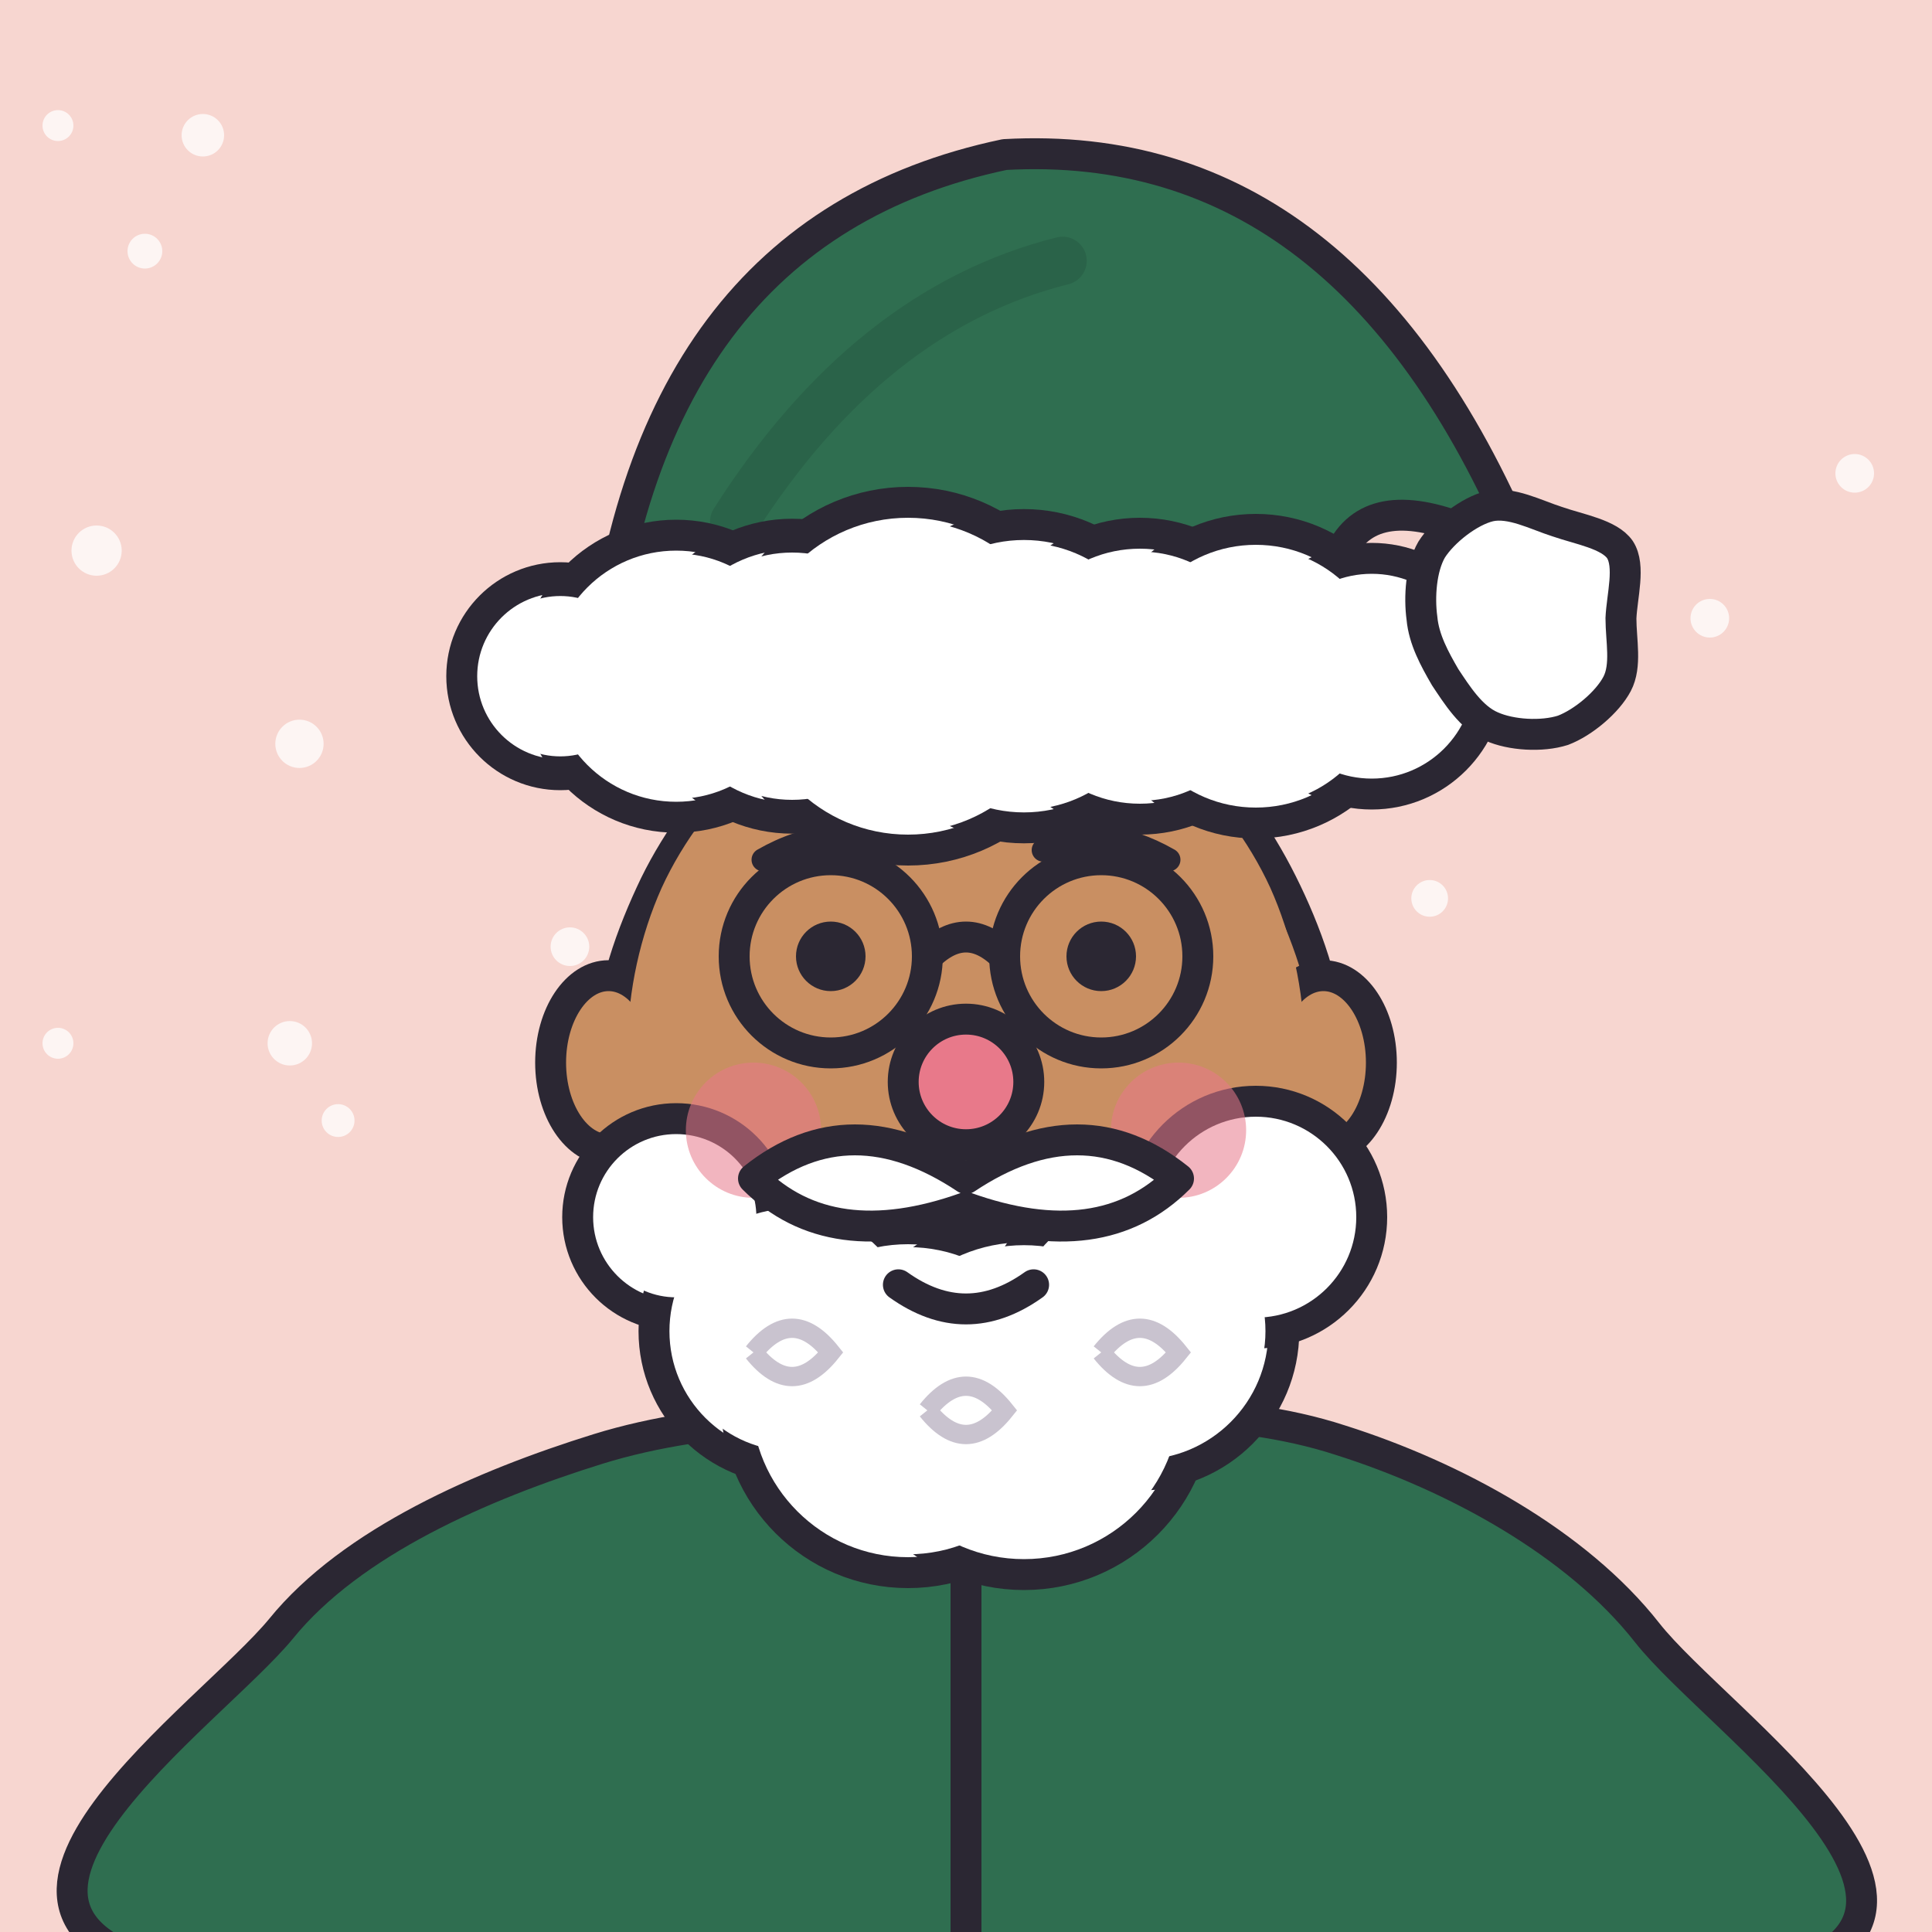
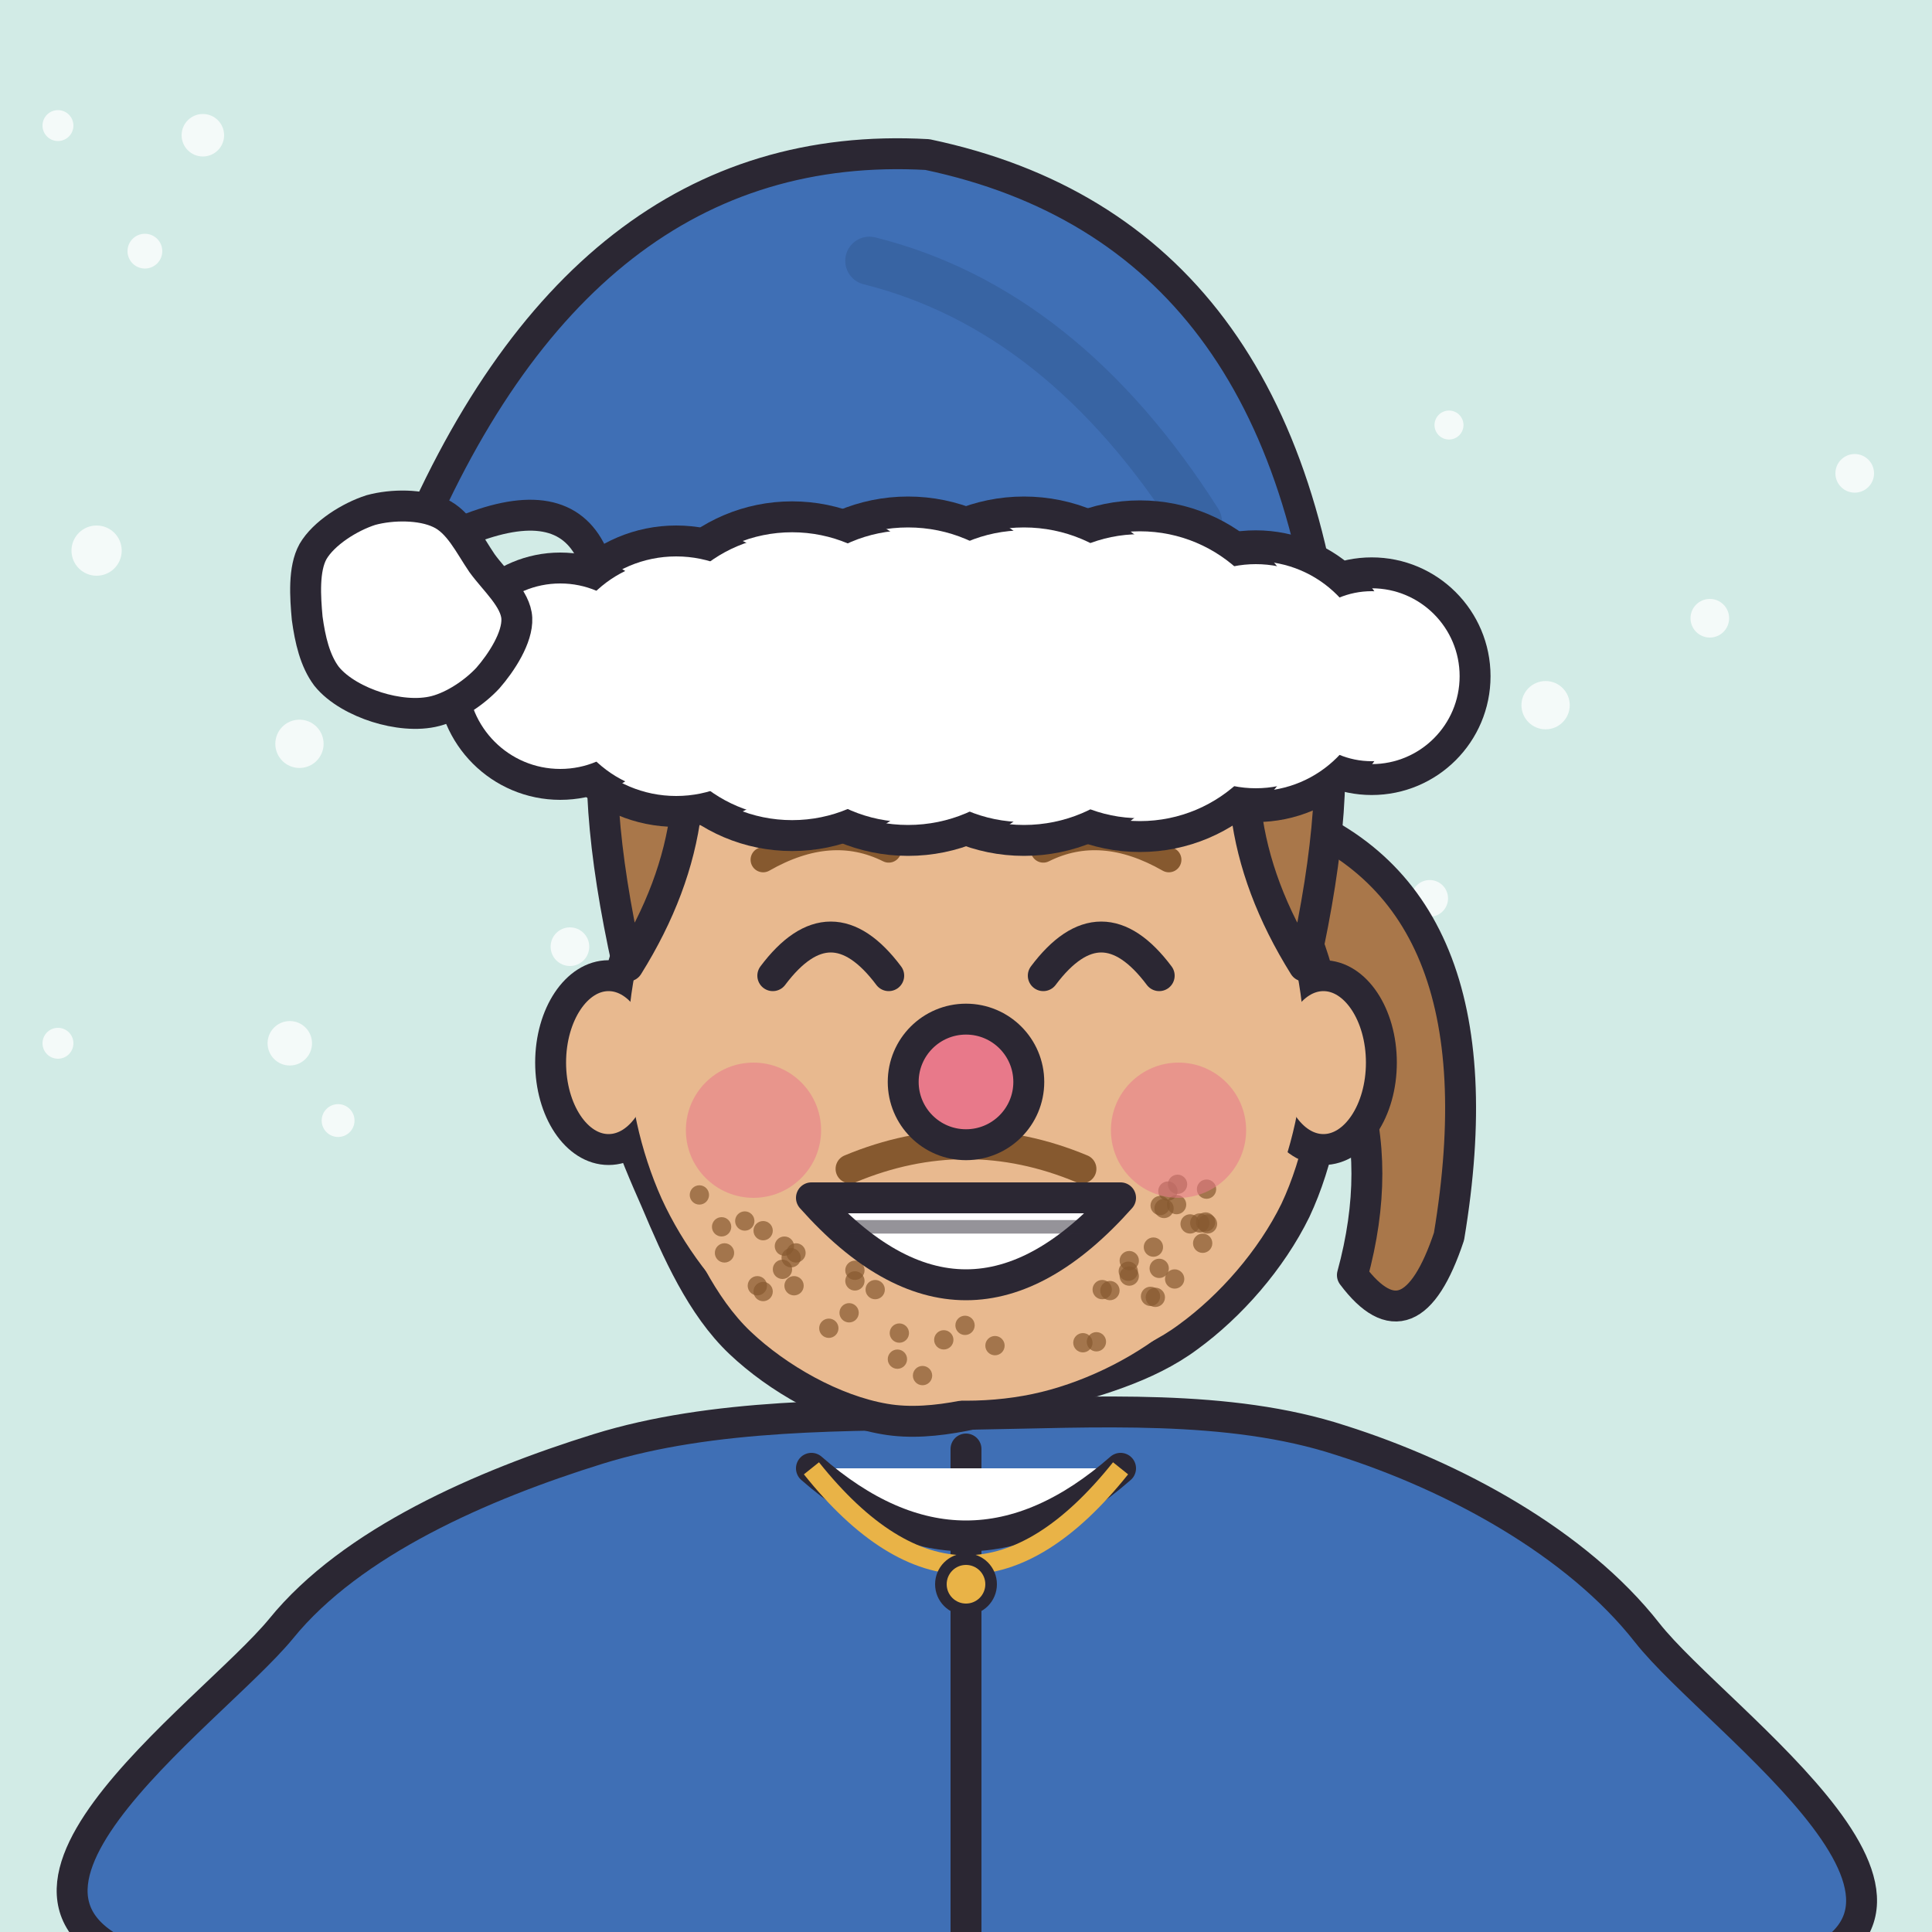
<svg xmlns="http://www.w3.org/2000/svg" viewBox="0 0 200 200" width="400" height="400">
-   <rect width="200" height="200" fill="#f7d6d0" />
+   <rect width="200" height="200" fill="#d2ebe6" />
  <circle cx="177" cy="64" r="2.0" fill="#fff" opacity=".75" />
  <circle cx="148" cy="93" r="1.9" fill="#fff" opacity=".75" />
  <circle cx="192" cy="49" r="2.0" fill="#fff" opacity=".75" />
  <circle cx="35" cy="116" r="1.7" fill="#fff" opacity=".75" />
  <circle cx="6" cy="108" r="1.6" fill="#fff" opacity=".75" />
  <circle cx="6" cy="13" r="1.6" fill="#fff" opacity=".75" />
  <circle cx="59" cy="98" r="2.0" fill="#fff" opacity=".75" />
  <circle cx="15" cy="26" r="1.8" fill="#fff" opacity=".75" />
  <circle cx="10" cy="57" r="2.6" fill="#fff" opacity=".75" />
  <circle cx="150" cy="44" r="1.5" fill="#fff" opacity=".75" />
  <circle cx="31" cy="77" r="2.5" fill="#fff" opacity=".75" />
  <circle cx="21" cy="14" r="2.2" fill="#fff" opacity=".75" />
  <circle cx="160" cy="73" r="2.5" fill="#fff" opacity=".75" />
  <circle cx="30" cy="108" r="2.3" fill="#fff" opacity=".75" />
-   <path d="M17.7 204.0 C-7.9 198.0 21.7 177.6 29.1 168.6 C36.4 159.6 50.0 153.7 61.9 150.0 C73.8 146.3 87.8 146.5 100.6 146.4 C113.4 146.2 127.2 145.3 138.8 149.1 C150.5 152.8 163.2 159.7 170.5 169.0 C177.8 178.3 208.2 198.9 182.7 204.8 C157.2 210.6 43.3 210.0 17.7 204.0Z" fill="#2f6e50" stroke="#2b2733" stroke-width="3.2" stroke-linecap="round" stroke-linejoin="round" />
+   <path d="M17.7 204.0 C-7.9 198.0 21.7 177.6 29.1 168.6 C36.4 159.6 50.0 153.7 61.9 150.0 C73.8 146.3 87.8 146.5 100.6 146.4 C113.4 146.2 127.2 145.3 138.8 149.1 C150.5 152.8 163.2 159.7 170.5 169.0 C177.8 178.3 208.2 198.9 182.7 204.8 C157.2 210.6 43.3 210.0 17.7 204.0Z" fill="#3f6fb5" stroke="#2b2733" stroke-width="3.2" stroke-linecap="round" stroke-linejoin="round" />
  <path d="M100 150 L100 205" stroke="#2b2733" stroke-width="3.2" stroke-linecap="round" stroke-linejoin="round" fill="none" />
  <path d="M84 152 Q100 166 116 152" fill="#fff" stroke="#2b2733" stroke-width="3.2" stroke-linecap="round" stroke-linejoin="round" />
-   <path d="M137.6 108.0 C137.8 113.6 136.5 120.2 134.1 125.3 C131.6 130.4 127.4 135.2 123.0 138.4 C118.7 141.6 113.1 143.1 107.9 144.5 C102.7 145.9 96.8 147.8 91.6 146.9 C86.3 146.0 80.5 142.7 76.6 139.0 C72.6 135.2 70.1 129.5 67.9 124.3 C65.6 119.1 63.2 113.4 63.2 108.0 C63.2 102.6 65.4 96.6 67.8 91.6 C70.2 86.7 73.6 82.2 77.5 78.3 C81.5 74.5 86.4 69.7 91.5 68.6 C96.5 67.5 102.7 70.0 107.9 71.6 C113.1 73.2 118.5 74.8 122.6 78.1 C126.7 81.4 130.2 86.4 132.7 91.4 C135.2 96.4 137.4 102.4 137.6 108.0Z" fill="#c98f62" stroke="#2b2733" stroke-width="3.2" stroke-linecap="round" stroke-linejoin="round" />
-   <ellipse cx="63" cy="110" rx="6" ry="9" fill="#c98f62" stroke="#2b2733" stroke-width="3.2" stroke-linecap="round" stroke-linejoin="round" />
-   <ellipse cx="137" cy="110" rx="6" ry="9" fill="#c98f62" stroke="#2b2733" stroke-width="3.2" stroke-linecap="round" stroke-linejoin="round" />
-   <path d="M135.0 108.0 C135.0 113.4 133.7 119.2 131.5 124.1 C129.3 128.9 125.8 133.6 121.8 136.9 C117.9 140.3 112.7 142.9 107.8 144.1 C102.9 145.3 97.1 145.3 92.2 144.1 C87.3 142.9 82.1 140.3 78.2 136.9 C74.2 133.6 70.7 128.9 68.5 124.1 C66.3 119.2 65.0 113.4 65.0 108.0 C65.0 102.6 66.3 96.8 68.5 91.9 C70.7 87.1 74.2 82.4 78.2 79.1 C82.1 75.7 87.3 73.1 92.2 71.9 C97.1 70.7 102.9 70.7 107.8 71.9 C112.7 73.1 117.9 75.7 121.8 79.1 C125.8 82.4 129.3 87.1 131.5 91.9 C133.7 96.8 135.0 102.6 135.0 108.0Z" fill="#c98f62" />
-   <circle cx="70.0" cy="126.0" r="10.2" fill="#fff" stroke="#2b2733" stroke-width="3.2" stroke-linecap="round" stroke-linejoin="round" />
-   <circle cx="82.0" cy="137.8" r="14.3" fill="#fff" stroke="#2b2733" stroke-width="3.2" stroke-linecap="round" stroke-linejoin="round" />
-   <circle cx="94.0" cy="145.0" r="17.8" fill="#fff" stroke="#2b2733" stroke-width="3.2" stroke-linecap="round" stroke-linejoin="round" />
-   <circle cx="106.0" cy="145.0" r="18.0" fill="#fff" stroke="#2b2733" stroke-width="3.2" stroke-linecap="round" stroke-linejoin="round" />
-   <circle cx="118.0" cy="137.8" r="14.9" fill="#fff" stroke="#2b2733" stroke-width="3.2" stroke-linecap="round" stroke-linejoin="round" />
-   <circle cx="130.0" cy="126.0" r="12.0" fill="#fff" stroke="#2b2733" stroke-width="3.2" stroke-linecap="round" stroke-linejoin="round" />
-   <circle cx="70.0" cy="126.0" r="8.3" fill="#fff" />
-   <circle cx="82.0" cy="137.8" r="12.4" fill="#fff" />
-   <circle cx="94.0" cy="145.0" r="15.9" fill="#fff" />
-   <circle cx="106.0" cy="145.0" r="16.1" fill="#fff" />
-   <circle cx="118.0" cy="137.8" r="13.0" fill="#fff" />
-   <circle cx="130.0" cy="126.0" r="10.1" fill="#fff" />
-   <path d="M78 140 q4 -5 8 0 q-4 5 -8 0" fill="none" stroke="#c9c3cf" stroke-width="2" />
-   <path d="M96 146 q4 -5 8 0 q-4 5 -8 0" fill="none" stroke="#c9c3cf" stroke-width="2" />
-   <path d="M114 140 q4 -5 8 0 q-4 5 -8 0" fill="none" stroke="#c9c3cf" stroke-width="2" />
+   <path d="M84 152 Q100 172 116 152" fill="none" stroke="#e9b347" stroke-width="2" />
+   <circle cx="100" cy="164" r="2.6" fill="#e9b347" stroke="#2b2733" stroke-width="1.2" />
+   <path d="M132 84 Q156 92 150 128 Q146 140 140 132 Q146 110 128 96Z" fill="#a9774a" stroke="#2b2733" stroke-width="3.2" stroke-linecap="round" stroke-linejoin="round" />
+   <path d="M137.6 108.0 C137.8 113.6 136.5 120.2 134.1 125.3 C131.6 130.4 127.4 135.2 123.0 138.4 C118.7 141.6 113.1 143.1 107.9 144.5 C102.7 145.9 96.8 147.8 91.6 146.9 C86.3 146.0 80.5 142.7 76.6 139.0 C72.6 135.2 70.1 129.5 67.9 124.3 C65.6 119.1 63.2 113.4 63.2 108.0 C63.2 102.6 65.4 96.6 67.8 91.6 C70.2 86.7 73.6 82.2 77.5 78.3 C81.5 74.5 86.4 69.7 91.5 68.6 C96.5 67.5 102.7 70.0 107.9 71.6 C113.1 73.2 118.5 74.8 122.6 78.1 C126.7 81.4 130.2 86.4 132.7 91.4 C135.2 96.4 137.4 102.4 137.6 108.0Z" fill="#e8b98f" stroke="#2b2733" stroke-width="3.2" stroke-linecap="round" stroke-linejoin="round" />
+   <ellipse cx="63" cy="110" rx="6" ry="9" fill="#e8b98f" stroke="#2b2733" stroke-width="3.2" stroke-linecap="round" stroke-linejoin="round" />
+   <ellipse cx="137" cy="110" rx="6" ry="9" fill="#e8b98f" stroke="#2b2733" stroke-width="3.2" stroke-linecap="round" stroke-linejoin="round" />
+   <path d="M135.0 108.0 C135.0 113.4 133.7 119.2 131.5 124.1 C129.3 128.9 125.8 133.6 121.8 136.9 C117.9 140.3 112.7 142.9 107.8 144.1 C102.9 145.3 97.1 145.3 92.2 144.1 C87.3 142.9 82.1 140.3 78.2 136.9 C74.2 133.6 70.7 128.9 68.5 124.1 C66.3 119.2 65.0 113.4 65.0 108.0 C65.0 102.6 66.3 96.8 68.5 91.9 C70.7 87.1 74.2 82.4 78.2 79.1 C82.1 75.7 87.3 73.1 92.2 71.9 C97.1 70.7 102.9 70.7 107.8 71.9 C112.7 73.1 117.9 75.7 121.8 79.1 C125.8 82.4 129.3 87.1 131.5 91.9 C133.7 96.8 135.0 102.6 135.0 108.0Z" fill="#e8b98f" />
+   <circle cx="116.8" cy="131.6" r="1" fill="#86592f" opacity=".7" />
+   <circle cx="78.4" cy="133.1" r="1" fill="#86592f" opacity=".7" />
+   <circle cx="92.9" cy="140.7" r="1" fill="#86592f" opacity=".7" />
+   <circle cx="119.1" cy="134.2" r="1" fill="#86592f" opacity=".7" />
+   <circle cx="121.6" cy="132.4" r="1" fill="#86592f" opacity=".7" />
+   <circle cx="120.5" cy="125.1" r="1" fill="#86592f" opacity=".7" />
+   <circle cx="72.4" cy="123.7" r="1" fill="#86592f" opacity=".7" />
+   <circle cx="124.8" cy="126.5" r="1" fill="#86592f" opacity=".7" />
+   <circle cx="74.7" cy="127.0" r="1" fill="#86592f" opacity=".7" />
+   <circle cx="114.9" cy="133.6" r="1" fill="#86592f" opacity=".7" />
+   <circle cx="75.0" cy="129.7" r="1" fill="#86592f" opacity=".7" />
+   <circle cx="113.5" cy="138.9" r="1" fill="#86592f" opacity=".7" />
+   <circle cx="119.4" cy="129.1" r="1" fill="#86592f" opacity=".7" />
+   <circle cx="124.5" cy="128.7" r="1" fill="#86592f" opacity=".7" />
+   <circle cx="125.0" cy="126.7" r="1" fill="#86592f" opacity=".7" />
+   <circle cx="81.2" cy="129.0" r="1" fill="#86592f" opacity=".7" />
+   <circle cx="97.7" cy="138.7" r="1" fill="#86592f" opacity=".7" />
+   <circle cx="81.0" cy="131.4" r="1" fill="#86592f" opacity=".7" />
+   <circle cx="85.8" cy="137.5" r="1" fill="#86592f" opacity=".7" />
+   <circle cx="82.2" cy="133.1" r="1" fill="#86592f" opacity=".7" />
+   <circle cx="93.1" cy="138.0" r="1" fill="#86592f" opacity=".7" />
+   <circle cx="119.6" cy="134.3" r="1" fill="#86592f" opacity=".7" />
+   <circle cx="116.9" cy="132.1" r="1" fill="#86592f" opacity=".7" />
+   <circle cx="121.8" cy="124.7" r="1" fill="#86592f" opacity=".7" />
+   <circle cx="77.1" cy="126.4" r="1" fill="#86592f" opacity=".7" />
+   <circle cx="116.9" cy="130.5" r="1" fill="#86592f" opacity=".7" />
+   <circle cx="103.0" cy="139.3" r="1" fill="#86592f" opacity=".7" />
+   <circle cx="82.4" cy="129.7" r="1" fill="#86592f" opacity=".7" />
+   <circle cx="79.0" cy="127.4" r="1" fill="#86592f" opacity=".7" />
+   <circle cx="112.1" cy="139.0" r="1" fill="#86592f" opacity=".7" />
+   <circle cx="124.9" cy="123.1" r="1" fill="#86592f" opacity=".7" />
+   <circle cx="79.0" cy="133.7" r="1" fill="#86592f" opacity=".7" />
+   <circle cx="120.9" cy="123.3" r="1" fill="#86592f" opacity=".7" />
+   <circle cx="114.1" cy="133.5" r="1" fill="#86592f" opacity=".7" />
+   <circle cx="120.0" cy="131.3" r="1" fill="#86592f" opacity=".7" />
+   <circle cx="81.9" cy="130.2" r="1" fill="#86592f" opacity=".7" />
+   <circle cx="124.2" cy="126.6" r="1" fill="#86592f" opacity=".7" />
+   <circle cx="120.1" cy="124.8" r="1" fill="#86592f" opacity=".7" />
+   <circle cx="121.9" cy="122.6" r="1" fill="#86592f" opacity=".7" />
+   <circle cx="90.6" cy="133.5" r="1" fill="#86592f" opacity=".7" />
+   <circle cx="88.5" cy="131.5" r="1" fill="#86592f" opacity=".7" />
+   <circle cx="99.9" cy="137.2" r="1" fill="#86592f" opacity=".7" />
+   <circle cx="95.5" cy="142.4" r="1" fill="#86592f" opacity=".7" />
+   <circle cx="87.9" cy="135.9" r="1" fill="#86592f" opacity=".7" />
+   <circle cx="88.5" cy="132.6" r="1" fill="#86592f" opacity=".7" />
+   <circle cx="123.2" cy="126.7" r="1" fill="#86592f" opacity=".7" />
  <circle cx="78" cy="117" r="7" fill="#e8798a" opacity=".55" />
  <circle cx="122" cy="117" r="7" fill="#e8798a" opacity=".55" />
-   <path d="M100 122 Q88 114 78 122 Q86 130 100 125 Q114 130 122 122 Q112 114 100 122Z" fill="#fff" stroke="#2b2733" stroke-width="3.2" stroke-linecap="round" stroke-linejoin="round" />
-   <path d="M93 133 Q100 138 107 133" fill="none" stroke="#2b2733" stroke-width="3.2" stroke-linecap="round" stroke-linejoin="round" />
+   <path d="M88 121 Q100 116 112 121" fill="none" stroke="#86592f" stroke-width="3" stroke-linecap="round" />
+   <path d="M84 124 Q100 142 116 124 Z" fill="#fff" stroke="#2b2733" stroke-width="3.2" stroke-linecap="round" stroke-linejoin="round" />
+   <path d="M88 127 L112 127" stroke="#2b2733" stroke-width="1.4" opacity=".5" />
  <circle cx="100" cy="112" r="6.5" fill="#e8798a" stroke="#2b2733" stroke-width="3.2" stroke-linecap="round" stroke-linejoin="round" />
-   <circle cx="86" cy="99" r="3.6" fill="#2b2733" />
-   <circle cx="114" cy="99" r="3.6" fill="#2b2733" />
-   <path d="M79 89 Q86 85 92 88" fill="none" stroke="#2b2733" stroke-width="2.4" stroke-linecap="round" />
-   <path d="M108 88 Q114 85 121 89" fill="none" stroke="#2b2733" stroke-width="2.4" stroke-linecap="round" />
-   <circle cx="86" cy="99" r="10" fill="none" stroke="#2b2733" stroke-width="3.2" stroke-linecap="round" stroke-linejoin="round" />
-   <circle cx="114" cy="99" r="10" fill="none" stroke="#2b2733" stroke-width="3.2" stroke-linecap="round" stroke-linejoin="round" />
-   <path d="M96 99 Q100 95 104 99" fill="none" stroke="#2b2733" stroke-width="3.2" stroke-linecap="round" stroke-linejoin="round" />
-   <g>
-     <path d="M62 72 Q66 24 104 16 Q140 14 158 58 Q134 44 138 72Z" fill="#2f6e50" stroke="#2b2733" stroke-width="3.2" stroke-linecap="round" stroke-linejoin="round" />
-     <path d="M76 54 Q90 32 110 27" fill="none" stroke="#245740" stroke-width="5" stroke-linecap="round" opacity=".45" />
-     <circle cx="58.0" cy="70.0" r="10.2" fill="#fff" stroke="#2b2733" stroke-width="3.2" stroke-linecap="round" stroke-linejoin="round" />
-     <circle cx="70.0" cy="70.0" r="14.6" fill="#fff" stroke="#2b2733" stroke-width="3.2" stroke-linecap="round" stroke-linejoin="round" />
-     <circle cx="82.0" cy="70.0" r="14.7" fill="#fff" stroke="#2b2733" stroke-width="3.2" stroke-linecap="round" stroke-linejoin="round" />
-     <circle cx="94.0" cy="70.0" r="18.0" fill="#fff" stroke="#2b2733" stroke-width="3.2" stroke-linecap="round" stroke-linejoin="round" />
-     <circle cx="106.0" cy="70.0" r="15.7" fill="#fff" stroke="#2b2733" stroke-width="3.2" stroke-linecap="round" stroke-linejoin="round" />
-     <circle cx="118.0" cy="70.0" r="14.8" fill="#fff" stroke="#2b2733" stroke-width="3.2" stroke-linecap="round" stroke-linejoin="round" />
-     <circle cx="130.0" cy="70.0" r="15.2" fill="#fff" stroke="#2b2733" stroke-width="3.2" stroke-linecap="round" stroke-linejoin="round" />
-     <circle cx="142.0" cy="70.0" r="12.2" fill="#fff" stroke="#2b2733" stroke-width="3.2" stroke-linecap="round" stroke-linejoin="round" />
-     <circle cx="58.0" cy="70.0" r="8.3" fill="#fff" />
-     <circle cx="70.0" cy="70.0" r="12.7" fill="#fff" />
-     <circle cx="82.0" cy="70.0" r="12.8" fill="#fff" />
-     <circle cx="94.0" cy="70.0" r="16.1" fill="#fff" />
-     <circle cx="106.0" cy="70.0" r="13.8" fill="#fff" />
-     <circle cx="118.0" cy="70.0" r="12.9" fill="#fff" />
-     <circle cx="130.0" cy="70.0" r="13.3" fill="#fff" />
-     <circle cx="142.0" cy="70.0" r="10.3" fill="#fff" />
-     <path d="M167.8 64.0 C167.8 66.3 168.4 68.9 167.4 70.8 C166.4 72.7 163.9 74.8 161.8 75.6 C159.6 76.3 156.4 76.1 154.4 75.2 C152.3 74.3 150.8 71.9 149.6 70.1 C148.5 68.2 147.4 66.2 147.2 64.0 C146.9 61.8 147.1 58.8 148.2 56.9 C149.4 55.0 152.1 52.9 154.2 52.4 C156.4 51.9 159.0 53.3 161.2 54.0 C163.5 54.8 166.6 55.3 167.7 56.9 C168.8 58.6 167.9 61.7 167.8 64.0Z" fill="#fff" stroke="#2b2733" stroke-width="3.2" stroke-linecap="round" stroke-linejoin="round" />
+   <path d="M80 101 Q86 93 92 101" fill="none" stroke="#2b2733" stroke-width="3.2" stroke-linecap="round" stroke-linejoin="round" />
+   <path d="M108 101 Q114 93 120 101" fill="none" stroke="#2b2733" stroke-width="3.2" stroke-linecap="round" stroke-linejoin="round" />
+   <path d="M79 89 Q86 85 92 88" fill="none" stroke="#86592f" stroke-width="2.6" stroke-linecap="round" />
+   <path d="M108 88 Q114 85 121 89" fill="none" stroke="#86592f" stroke-width="2.6" stroke-linecap="round" />
+   <path d="M63 72 Q61 82 65 100 Q70 92 71 84 Q73 76 75 72Z" fill="#a9774a" stroke="#2b2733" stroke-width="3.2" stroke-linecap="round" stroke-linejoin="round" />
+   <path d="M137 72 Q139 82 135 100 Q130 92 129 84 Q127 76 125 72Z" fill="#a9774a" stroke="#2b2733" stroke-width="3.2" stroke-linecap="round" stroke-linejoin="round" />
+   <g transform="translate(200 0) scale(-1 1)">
+     <path d="M62 72 Q66 24 104 16 Q140 14 158 58 Q134 44 138 72Z" fill="#3f6fb5" stroke="#2b2733" stroke-width="3.2" stroke-linecap="round" stroke-linejoin="round" />
+     <path d="M76 54 Q90 32 110 27" fill="none" stroke="#2f568f" stroke-width="5" stroke-linecap="round" opacity=".45" />
+     <circle cx="58.0" cy="70.0" r="10.7" fill="#fff" stroke="#2b2733" stroke-width="3.2" stroke-linecap="round" stroke-linejoin="round" />
+     <circle cx="70.0" cy="70.0" r="13.5" fill="#fff" stroke="#2b2733" stroke-width="3.2" stroke-linecap="round" stroke-linejoin="round" />
+     <circle cx="82.0" cy="70.0" r="16.6" fill="#fff" stroke="#2b2733" stroke-width="3.2" stroke-linecap="round" stroke-linejoin="round" />
+     <circle cx="94.0" cy="70.0" r="17.0" fill="#fff" stroke="#2b2733" stroke-width="3.2" stroke-linecap="round" stroke-linejoin="round" />
+     <circle cx="106.0" cy="70.0" r="17.0" fill="#fff" stroke="#2b2733" stroke-width="3.2" stroke-linecap="round" stroke-linejoin="round" />
+     <circle cx="118.0" cy="70.0" r="16.5" fill="#fff" stroke="#2b2733" stroke-width="3.2" stroke-linecap="round" stroke-linejoin="round" />
+     <circle cx="130.0" cy="70.0" r="14.0" fill="#fff" stroke="#2b2733" stroke-width="3.2" stroke-linecap="round" stroke-linejoin="round" />
+     <circle cx="142.0" cy="70.0" r="11.2" fill="#fff" stroke="#2b2733" stroke-width="3.2" stroke-linecap="round" stroke-linejoin="round" />
+     <circle cx="58.0" cy="70.0" r="8.8" fill="#fff" />
+     <circle cx="70.0" cy="70.0" r="11.6" fill="#fff" />
+     <circle cx="82.0" cy="70.0" r="14.7" fill="#fff" />
+     <circle cx="94.0" cy="70.0" r="15.1" fill="#fff" />
+     <circle cx="106.0" cy="70.0" r="15.1" fill="#fff" />
+     <circle cx="118.0" cy="70.0" r="14.6" fill="#fff" />
+     <circle cx="130.0" cy="70.0" r="12.1" fill="#fff" />
+     <circle cx="142.0" cy="70.0" r="9.3" fill="#fff" />
+     <path d="M168.2 64.0 C167.9 66.2 167.4 68.4 166.2 70.0 C165.0 71.5 162.9 72.6 161.0 73.2 C159.1 73.8 156.8 74.1 154.9 73.6 C153.0 73.1 150.9 71.7 149.5 70.2 C148.1 68.6 146.4 66.0 146.5 64.0 C146.6 62.0 148.8 60.1 150.1 58.3 C151.4 56.4 152.5 54.0 154.5 53.1 C156.4 52.2 159.4 52.2 161.6 52.8 C163.8 53.5 166.5 55.2 167.6 57.1 C168.6 58.9 168.4 61.8 168.2 64.0Z" fill="#fff" stroke="#2b2733" stroke-width="3.2" stroke-linecap="round" stroke-linejoin="round" />
  </g>
</svg>
